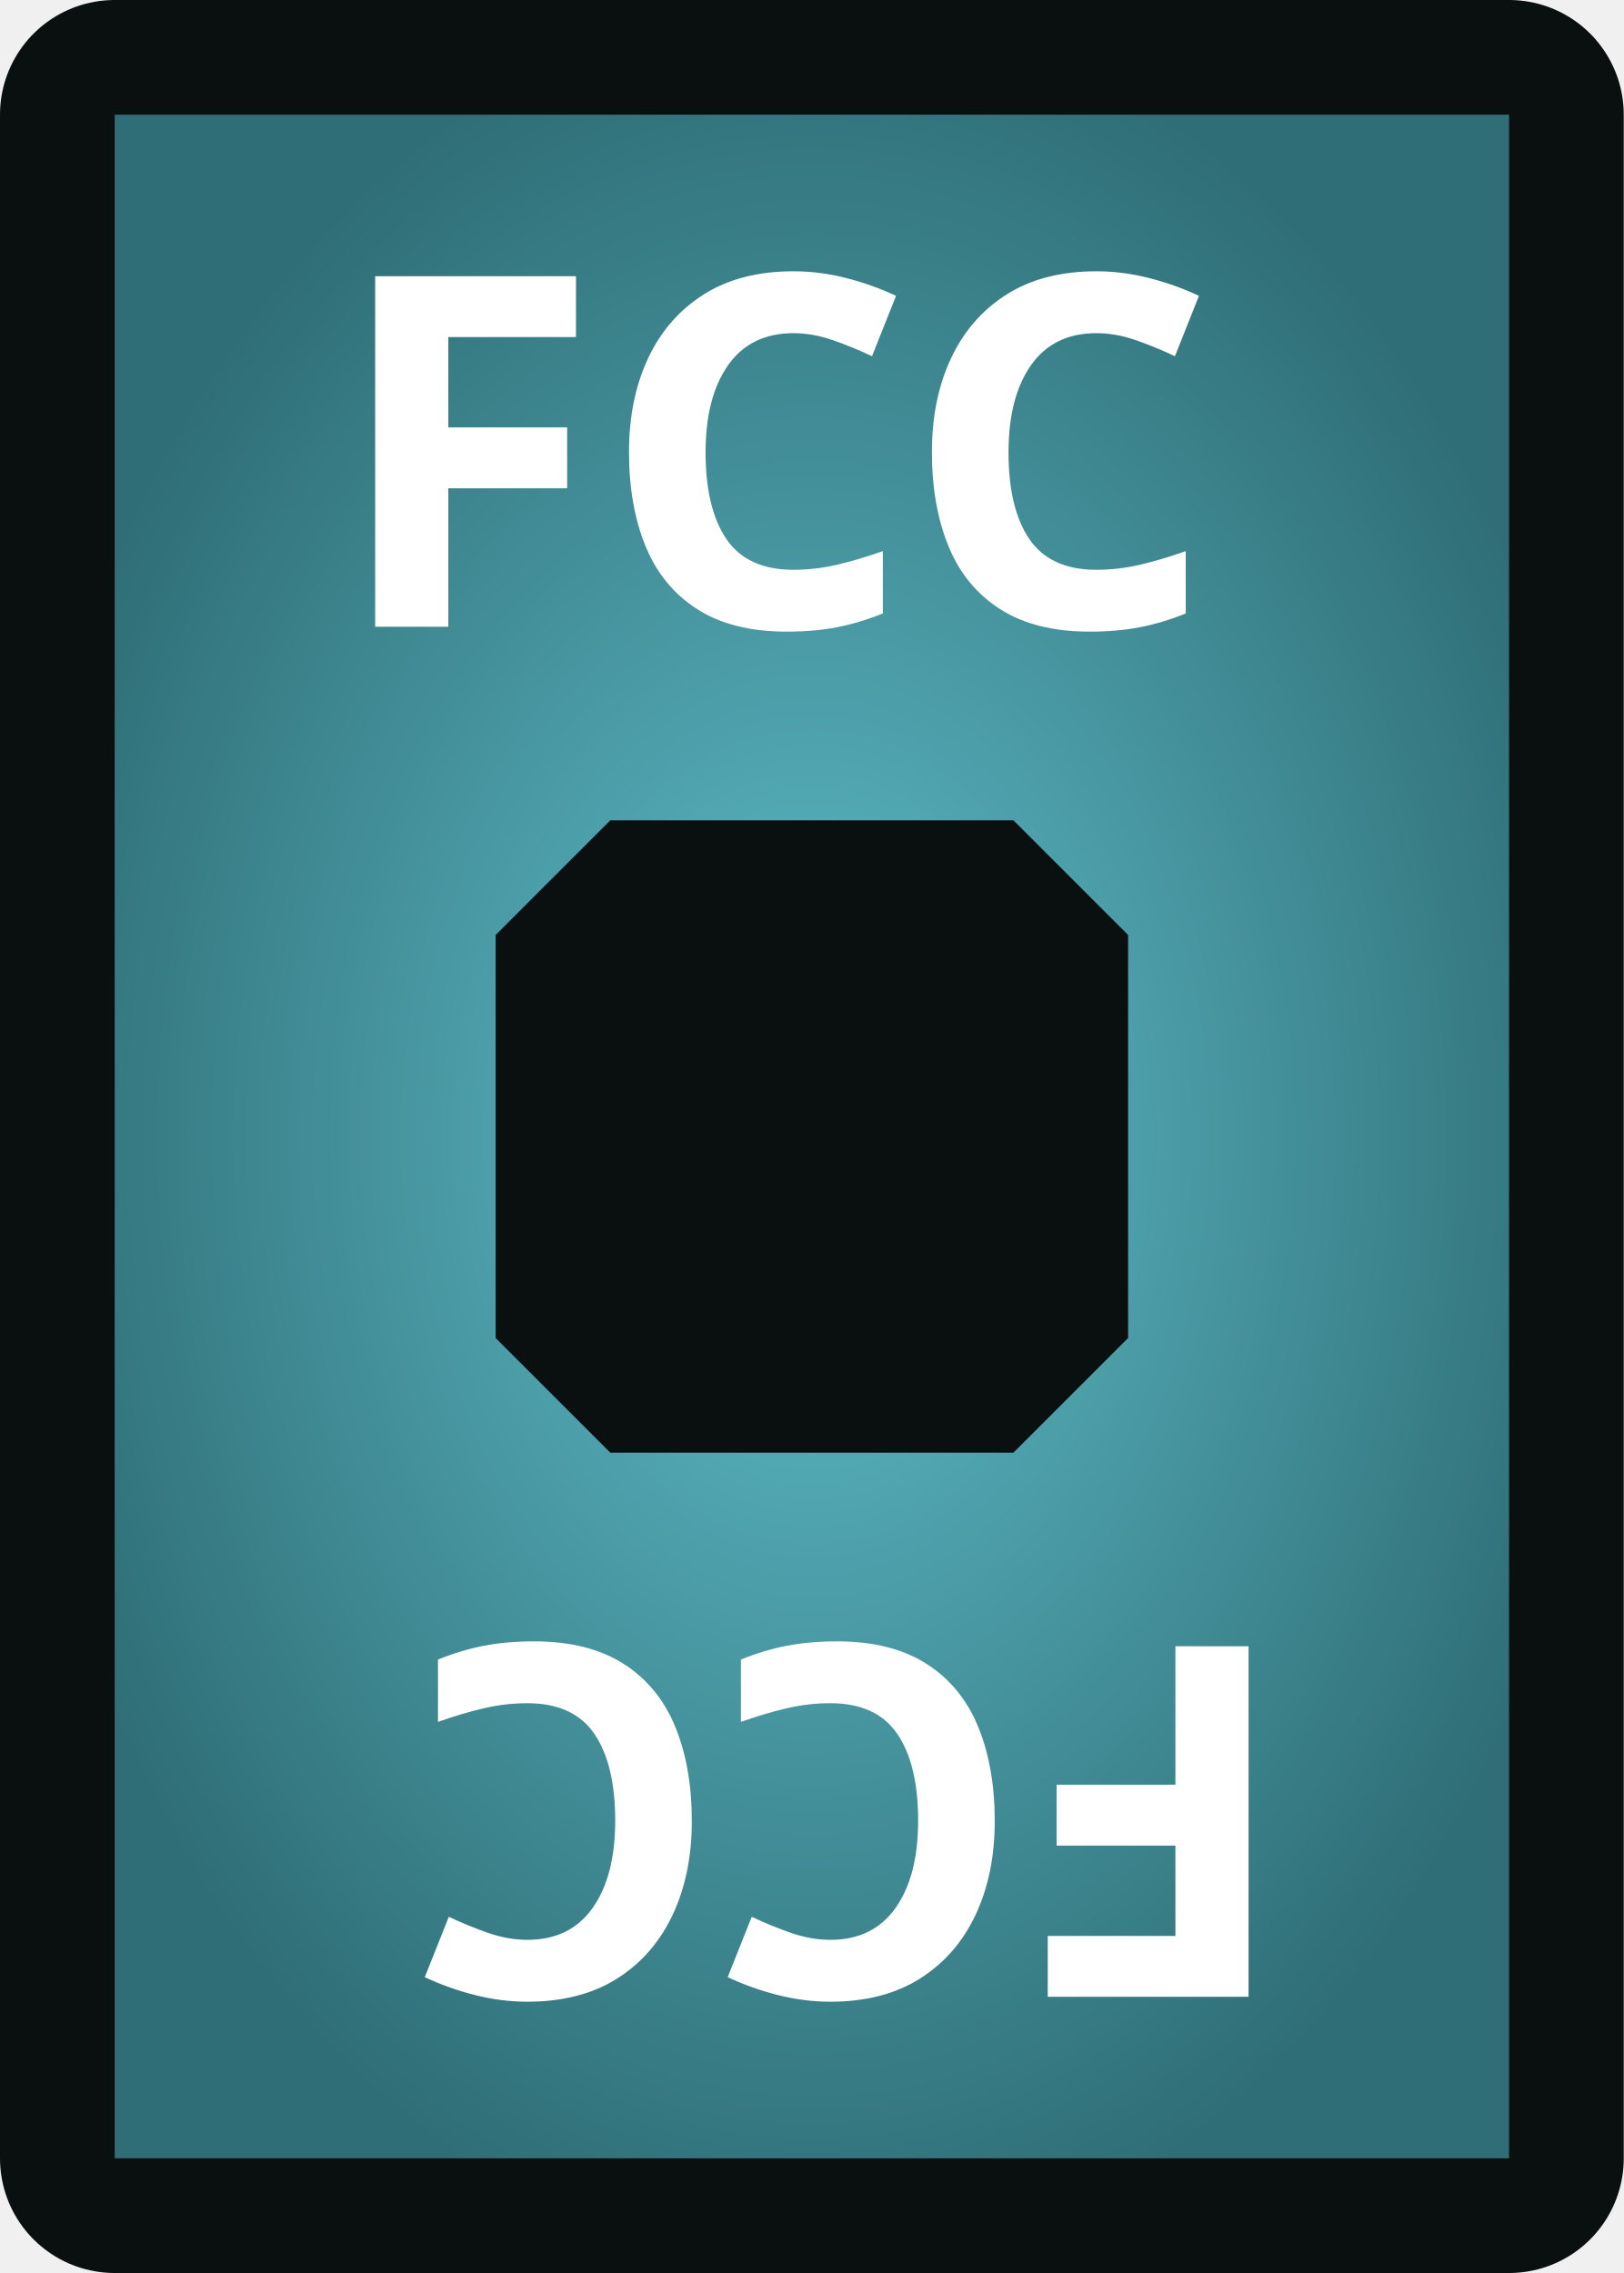
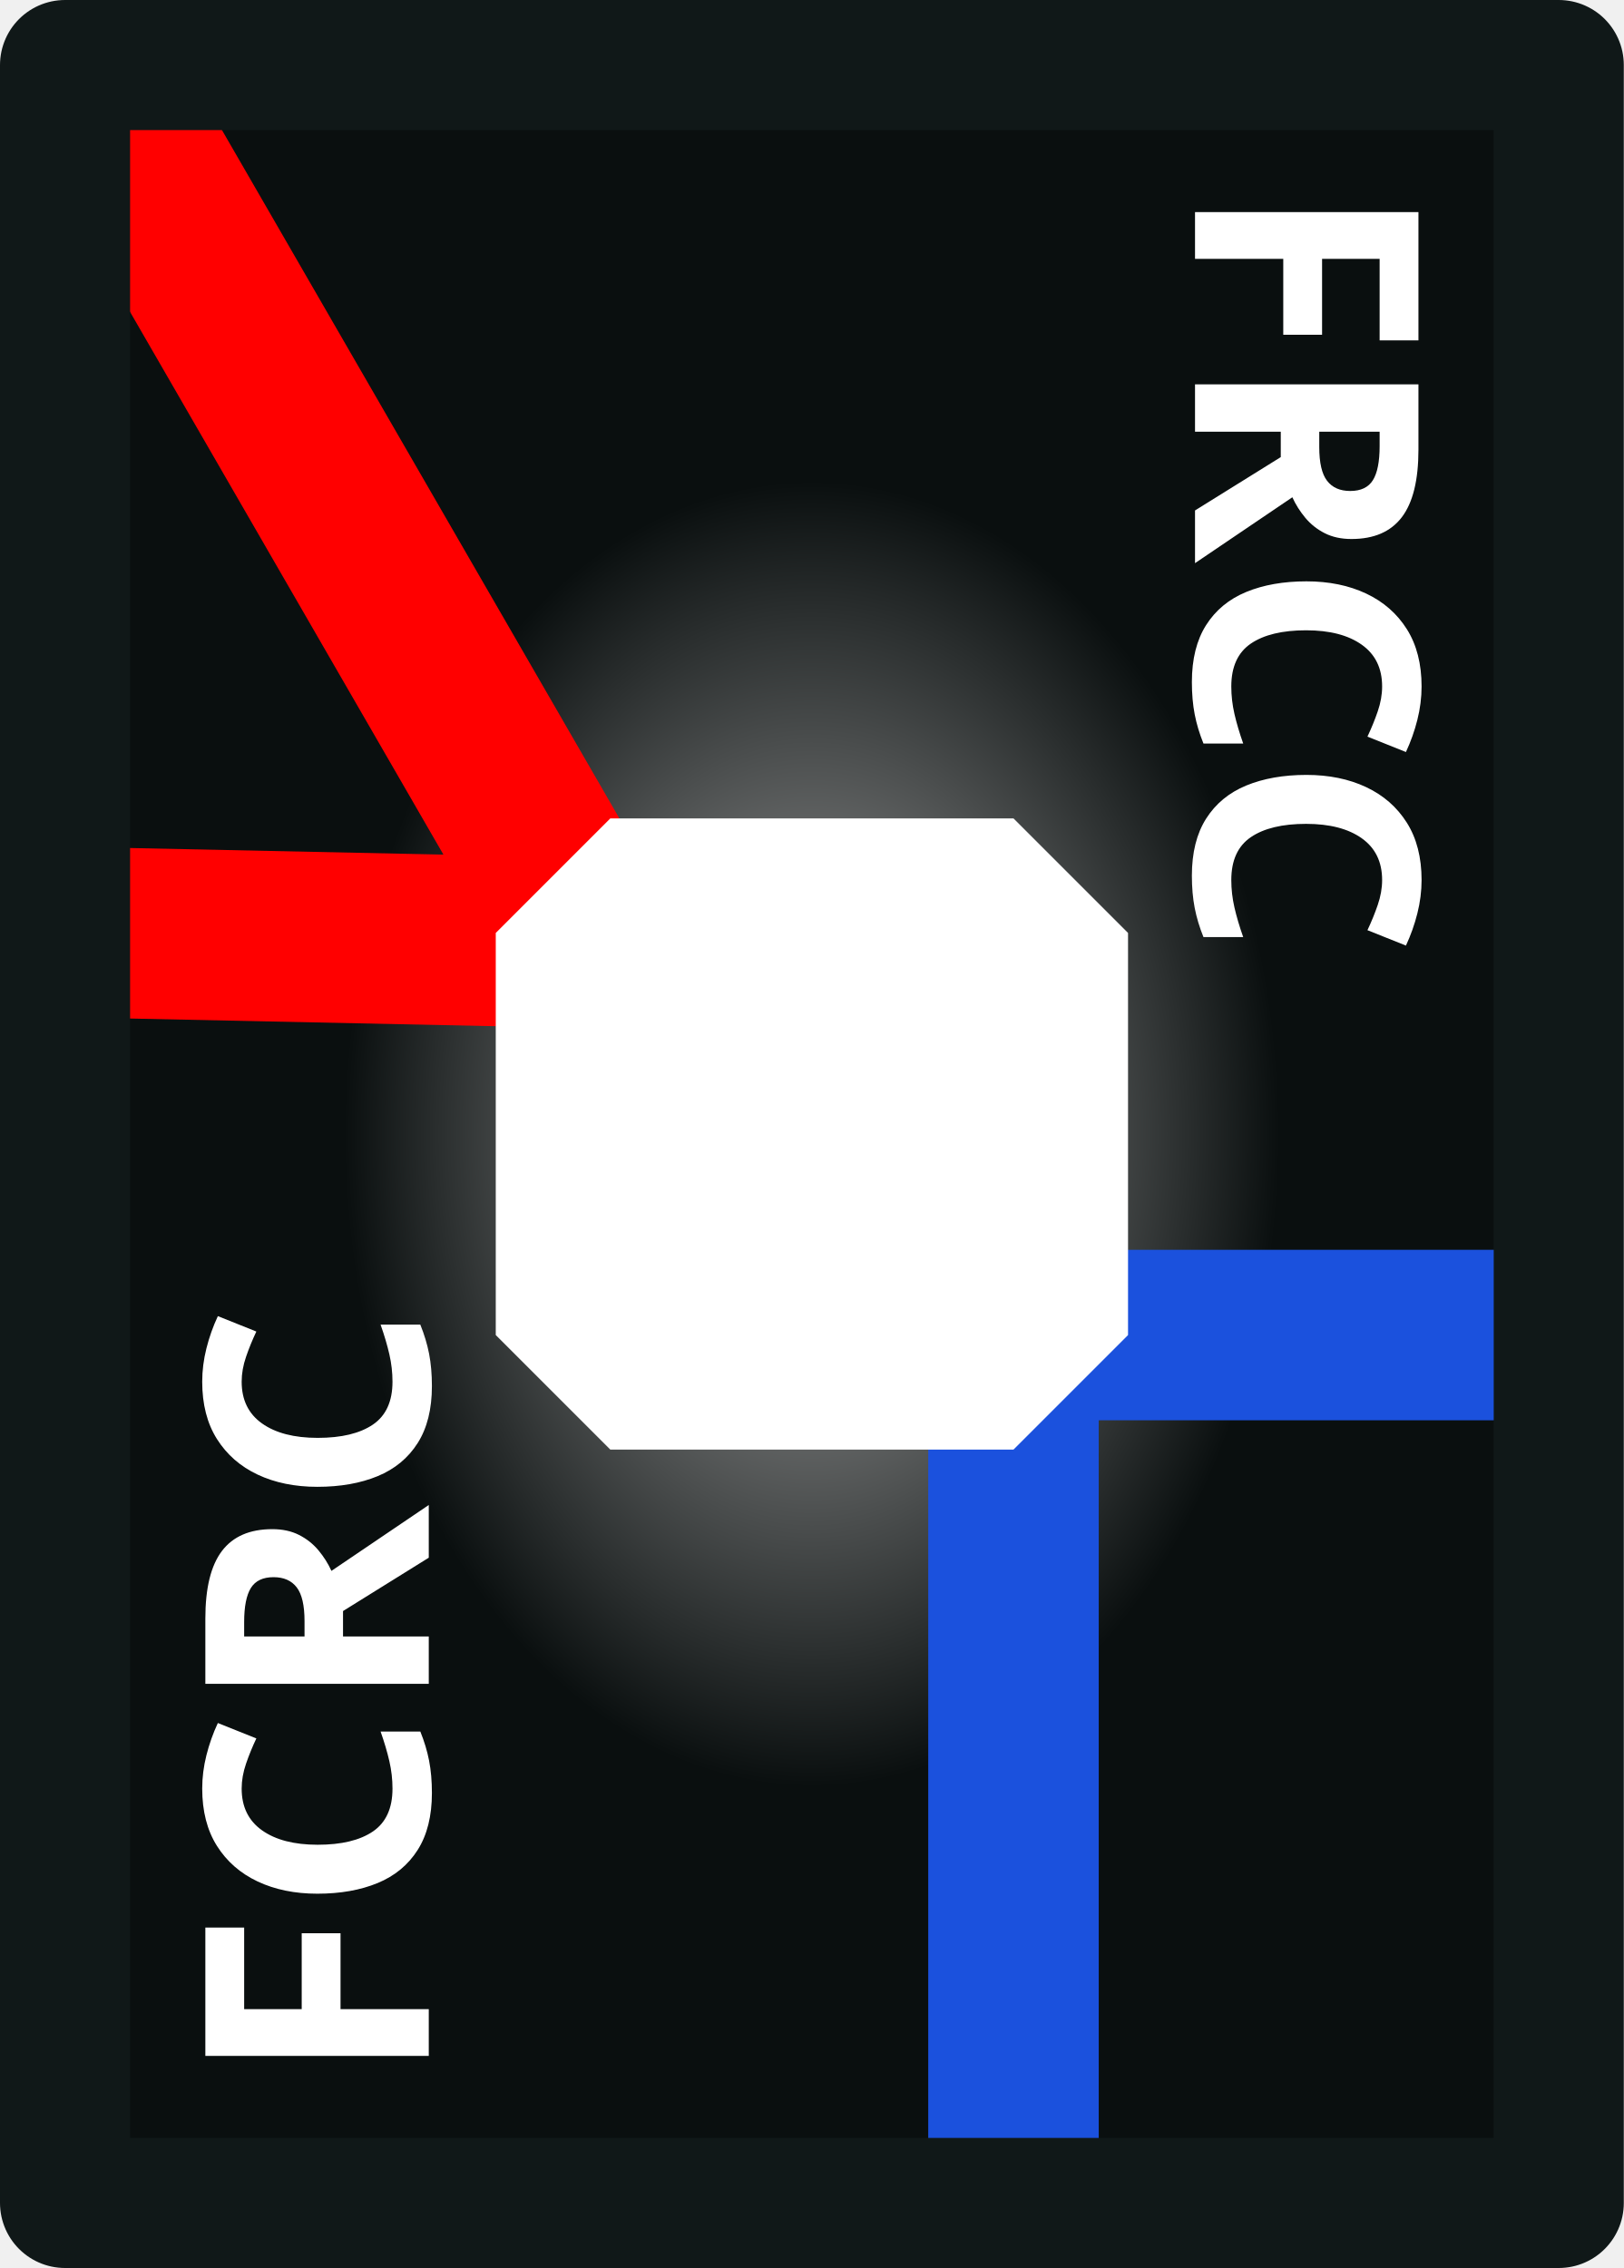
- <svg xmlns="http://www.w3.org/2000/svg" xmlns:xlink="http://www.w3.org/1999/xlink" width="635" height="889" viewBox="0 0 635 889" version="1.1" id="svg1">
+ <svg xmlns="http://www.w3.org/2000/svg" xmlns:xlink="http://www.w3.org/1999/xlink" width="630" height="880" viewBox="0 0 630 880" version="1.1" id="svg1" xml:space="preserve">
  <defs id="defs1">
    <linearGradient id="linearGradient2">
-       <stop style="stop-color:#5fbecb;stop-opacity:1;" offset="0" id="stop2" />
-       <stop style="stop-color:#2f6e76;stop-opacity:1;" offset="1" id="stop3" />
+       <stop style="stop-color:#ababab;stop-opacity:1;" offset="0" id="stop2" />
+       <stop style="stop-color:#0a0f0f;stop-opacity:1;" offset="0.576" id="stop3" />
    </linearGradient>
-     <radialGradient xlink:href="#linearGradient2" id="radialGradient3" cx="317.5" cy="444.5" fx="317.5" fy="444.5" r="317.5" gradientTransform="matrix(1,0,0,1.4,0,-177.8001)" gradientUnits="userSpaceOnUse" />
+     <radialGradient xlink:href="#linearGradient2" id="radialGradient3" cx="317.5" cy="444.5" fx="317.5" fy="444.5" r="317.5" gradientTransform="matrix(0.9923071,0,0,1.385647,-0.05735273,-175.9198)" gradientUnits="userSpaceOnUse" />
  </defs>
-   <rect style="fill:url(#radialGradient3);stroke:#0a0f0f;stroke-width:89.694;stroke-linecap:round;stroke-linejoin:round;stroke-dasharray:none;stroke-opacity:1;paint-order:markers stroke fill;fill-opacity:1" id="rect1" width="545.306" height="799.306" x="44.847" y="44.847" />
-   <rect style="fill:#0a0f0f;fill-opacity:1;stroke:#0a0f0f;stroke-width:89.694;stroke-linecap:butt;stroke-linejoin:bevel;stroke-dasharray:none;stroke-opacity:1;paint-order:markers stroke fill" id="rect15" width="157.634" height="157.634" x="238.683" y="365.683" />
-   <text xml:space="preserve" style="font-style:normal;font-variant:normal;font-weight:bold;font-stretch:normal;font-size:192px;font-family:Tahoma;-inkscape-font-specification:'Tahoma, Bold';font-variant-ligatures:normal;font-variant-caps:normal;font-variant-numeric:normal;font-variant-east-asian:normal;text-align:start;writing-mode:lr-tb;direction:ltr;text-anchor:start;fill:#ffffff;fill-opacity:1;stroke:none;stroke-width:10;stroke-linecap:butt;stroke-linejoin:bevel;stroke-dasharray:none;stroke-opacity:1;paint-order:markers stroke fill" x="129.438" y="245.121" id="text16">
-     <tspan id="tspan16" x="129.438" y="245.121">FCC</tspan>
+   <rect style="fill:url(#radialGradient3);fill-opacity:1;stroke:none;stroke-width:88.889;stroke-linecap:round;stroke-linejoin:round;stroke-dasharray:none;stroke-opacity:1;paint-order:markers stroke fill" id="rect1" width="541.111" height="791.111" x="44.445" y="44.445" />
+   <path id="rect7" style="fill:none;stroke:#1b51dd;stroke-width:66.146;paint-order:markers stroke fill" d="M 393.211,835.555 V 518.009 h 192.345" />
+   <path id="path6" style="fill:none;stroke:#ff0000;stroke-width:66.146;paint-order:markers stroke fill" d="M 44.445,44.445 230.033,365.893 44.445,361.991" />
+   <rect style="fill:#ffffff;fill-opacity:1;stroke:#ffffff;stroke-width:88.889;stroke-linecap:butt;stroke-linejoin:bevel;stroke-dasharray:none;stroke-opacity:1;paint-order:markers stroke fill" id="rect15" width="156.421" height="156.017" x="236.79" y="361.991" />
+   <text xml:space="preserve" style="font-style:normal;font-variant:normal;font-weight:bold;font-stretch:normal;font-size:121.566px;font-family:Tahoma;-inkscape-font-specification:'Tahoma, Bold';font-variant-ligatures:normal;font-variant-caps:normal;font-variant-numeric:normal;font-variant-east-asian:normal;text-align:start;writing-mode:lr-tb;direction:ltr;text-anchor:start;fill:#ffffff;fill-opacity:1;stroke:none;stroke-width:9.91;stroke-linecap:butt;stroke-linejoin:bevel;stroke-dasharray:none;stroke-opacity:1;paint-order:markers stroke fill" x="71.255" y="-464.242" id="text16" transform="matrix(0,1.001292,-0.9987095,0,0,0)">
+     <tspan id="tspan16" x="71.255" y="-464.242" style="font-style:normal;font-variant:normal;font-weight:bold;font-stretch:normal;font-size:121.566px;font-family:Tahoma;-inkscape-font-specification:'Tahoma, Bold';font-variant-ligatures:normal;font-variant-caps:normal;font-variant-numeric:normal;font-variant-east-asian:normal;stroke-width:9.91">FRCC</tspan>
  </text>
-   <text xml:space="preserve" style="font-style:normal;font-variant:normal;font-weight:bold;font-stretch:normal;font-size:192px;font-family:Tahoma;-inkscape-font-specification:'Tahoma, Bold';font-variant-ligatures:normal;font-variant-caps:normal;font-variant-numeric:normal;font-variant-east-asian:normal;text-align:start;writing-mode:lr-tb;direction:ltr;text-anchor:start;fill:#ffffff;fill-opacity:1;stroke:none;stroke-width:10;stroke-linecap:butt;stroke-linejoin:bevel;stroke-dasharray:none;stroke-opacity:1;paint-order:markers stroke fill" x="-505.562" y="-643.879" id="text16-1" transform="scale(-1)">
-     <tspan id="tspan16-7" x="-505.562" y="-643.879">FCC</tspan>
+   <text xml:space="preserve" style="font-style:normal;font-variant:normal;font-weight:bold;font-stretch:normal;font-size:121.566px;font-family:Tahoma;-inkscape-font-specification:'Tahoma, Bold';font-variant-ligatures:normal;font-variant-caps:normal;font-variant-numeric:normal;font-variant-east-asian:normal;text-align:start;writing-mode:lr-tb;direction:ltr;text-anchor:start;fill:#ffffff;fill-opacity:1;stroke:none;stroke-width:9.91;stroke-linecap:butt;stroke-linejoin:bevel;stroke-dasharray:none;stroke-opacity:1;paint-order:markers stroke fill" x="-807.609" y="166.572" id="text16-1" transform="matrix(0,-1.001292,0.9987095,0,0,0)">
+     <tspan id="tspan16-7" x="-807.609" y="166.572" style="font-style:normal;font-variant:normal;font-weight:bold;font-stretch:normal;font-size:121.566px;font-family:Tahoma;-inkscape-font-specification:'Tahoma, Bold';font-variant-ligatures:normal;font-variant-caps:normal;font-variant-numeric:normal;font-variant-east-asian:normal;stroke-width:9.91">FCRC</tspan>
  </text>
+   <rect style="fill:none;fill-opacity:1;stroke:#101818;stroke-width:50.47;stroke-linecap:round;stroke-linejoin:round;stroke-dasharray:none;stroke-opacity:1;paint-order:markers stroke fill" id="rect1-4" width="579.53" height="829.53" x="25.235" y="25.235" />
</svg>
